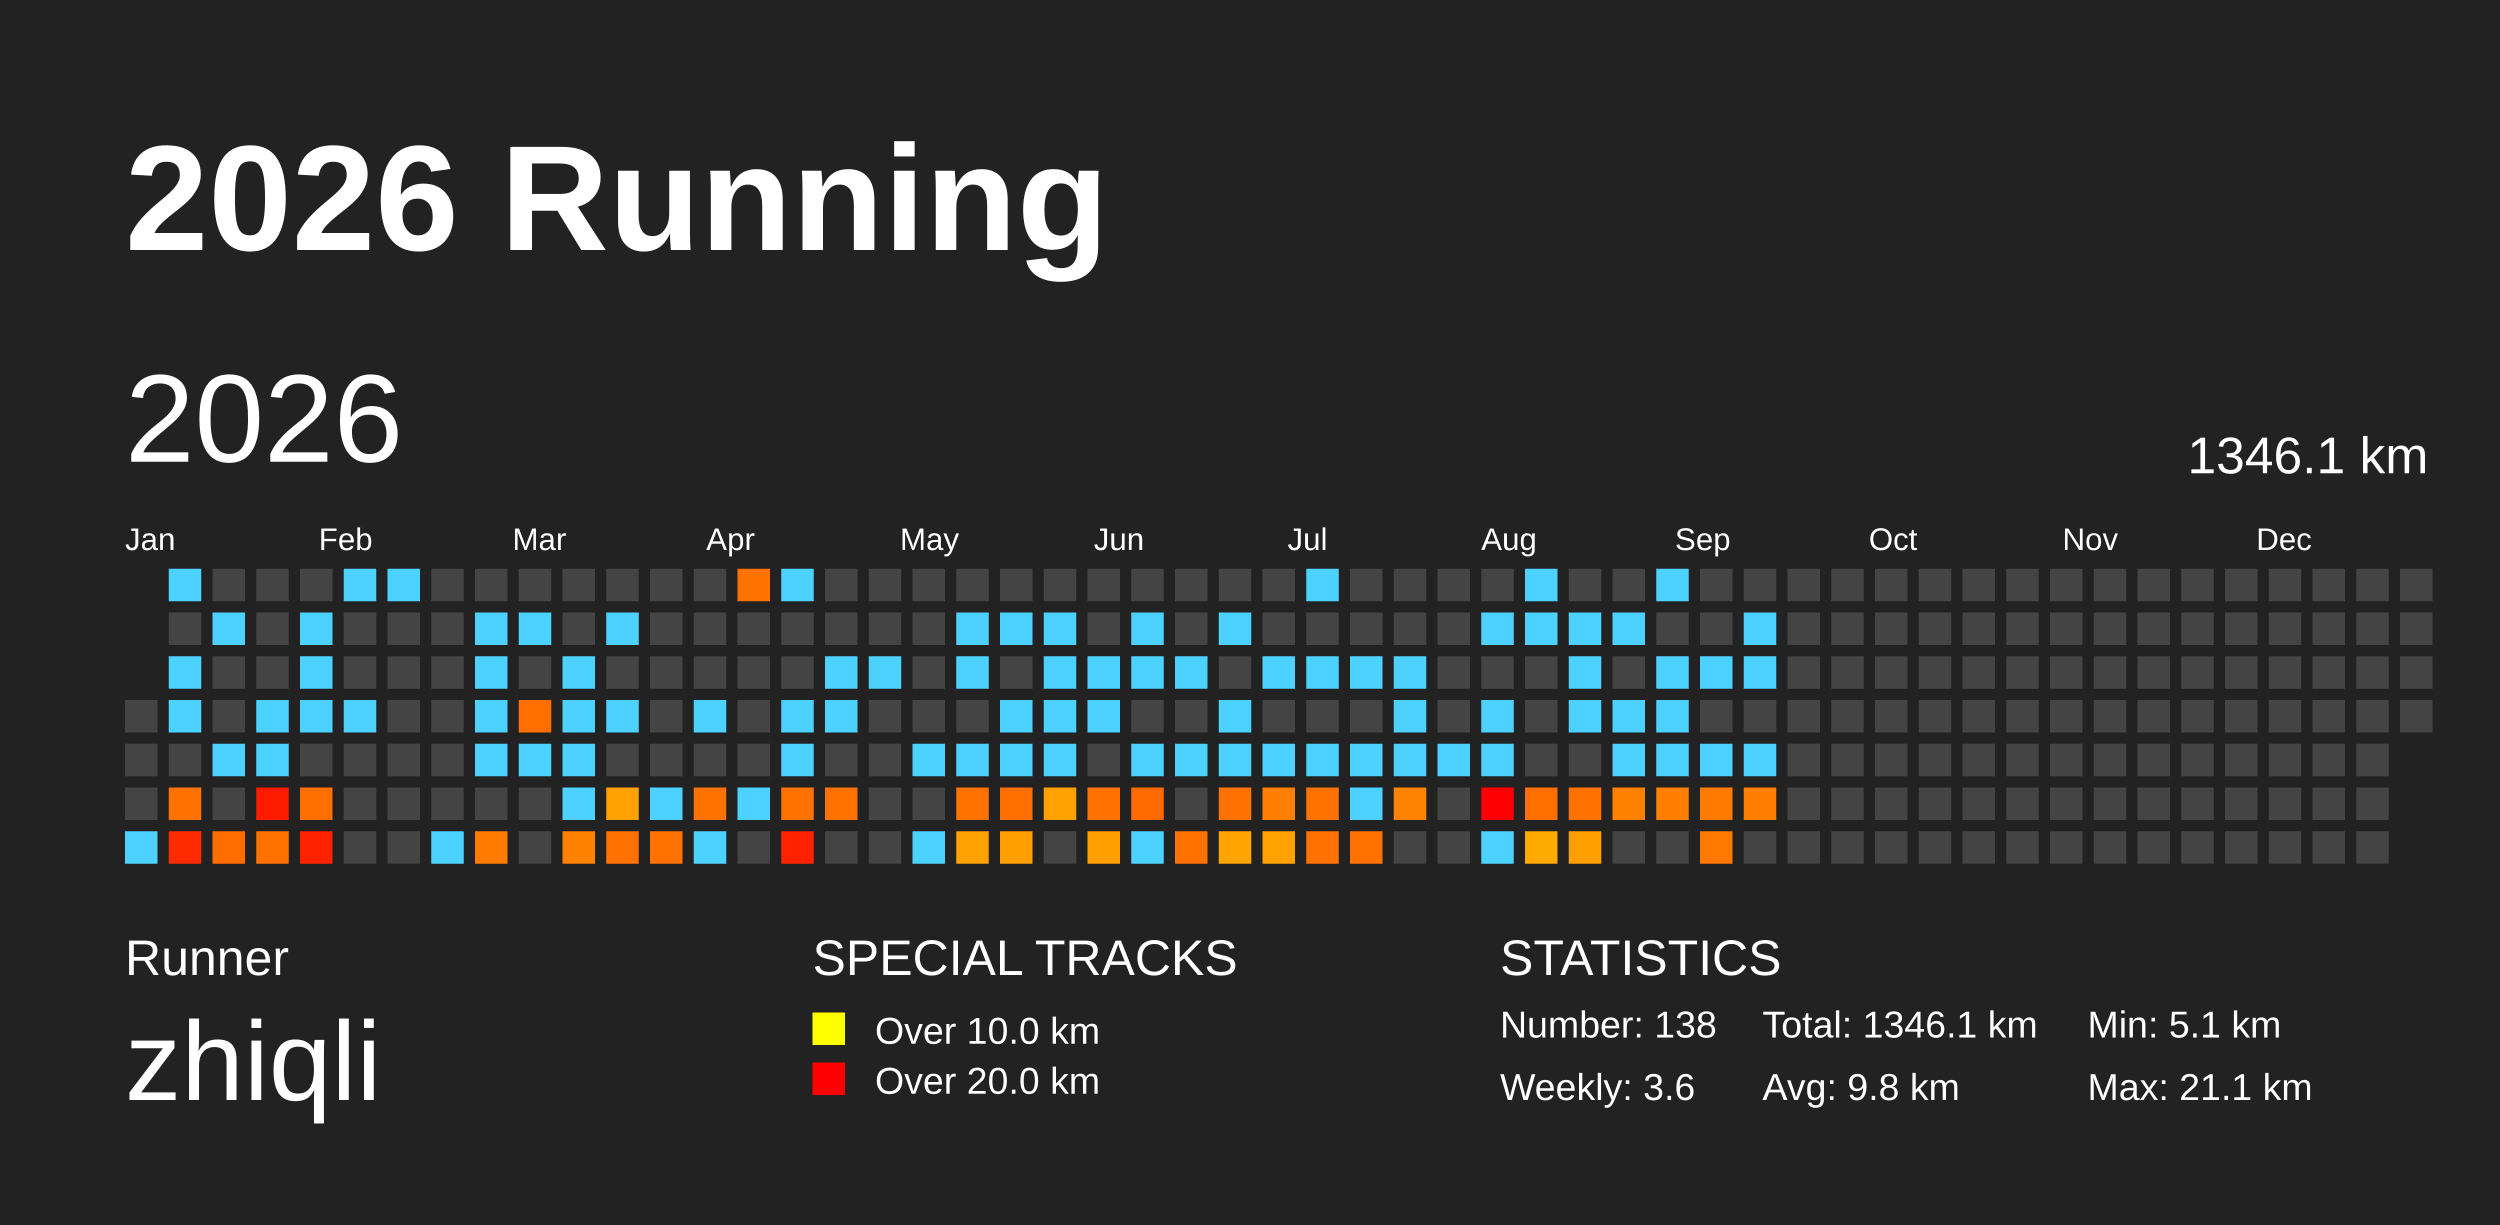
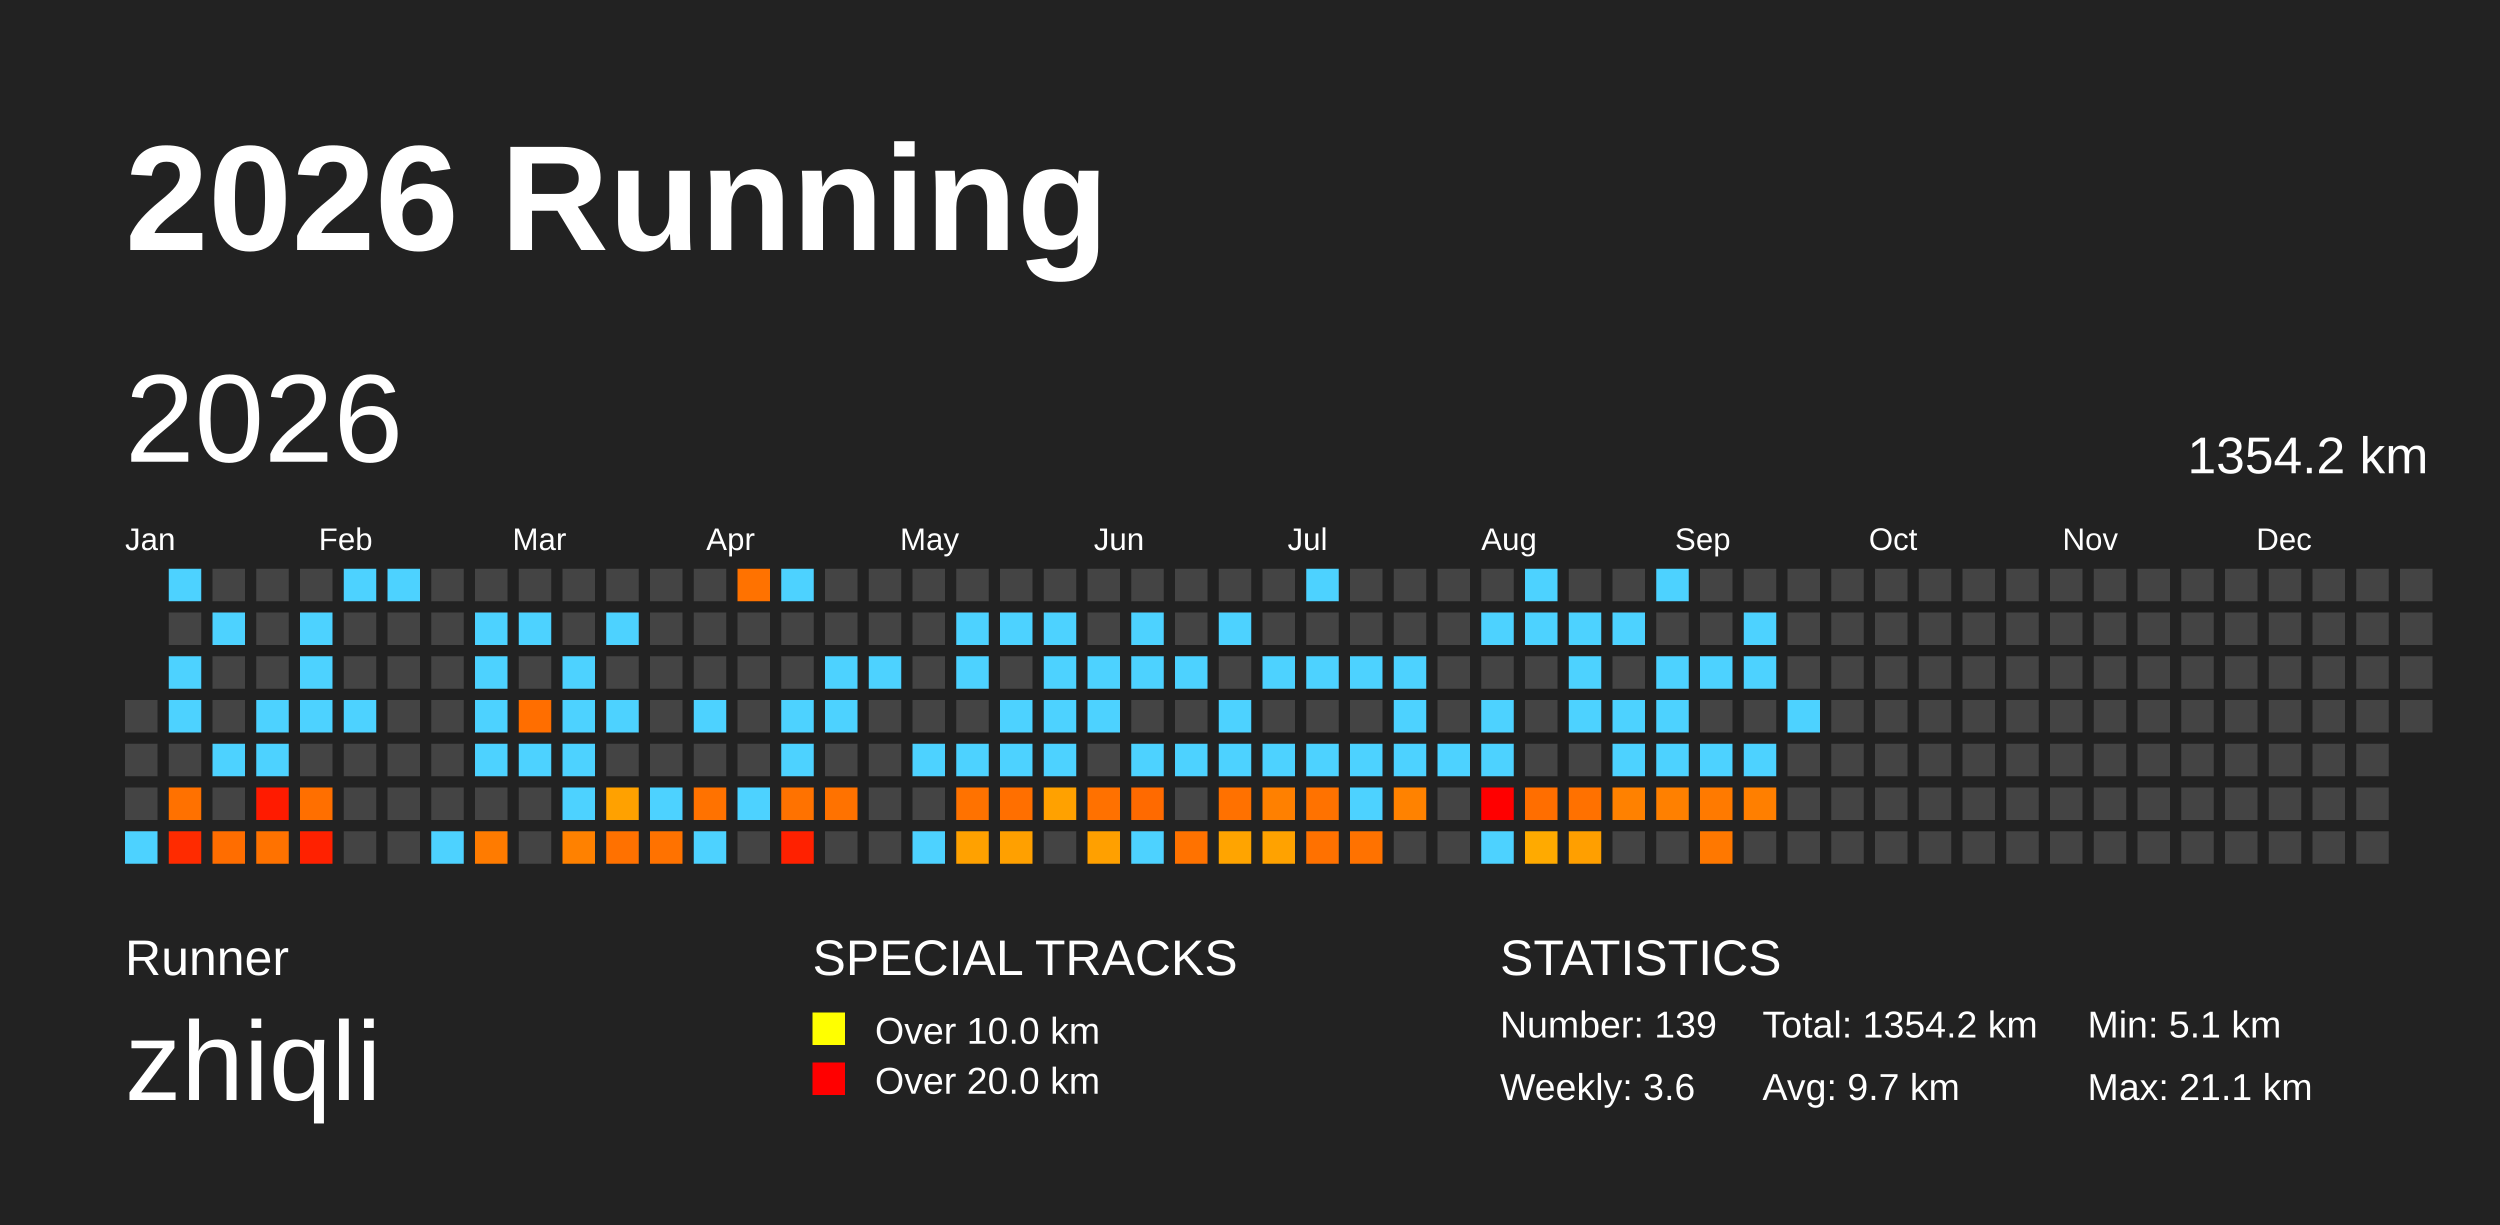
<svg xmlns="http://www.w3.org/2000/svg" baseProfile="full" height="98mm" version="1.1" viewBox="0,0,200,98" width="200mm">
  <defs />
  <rect fill="#222222" height="98" width="200" x="0" y="0" />
  <text fill="#FFFFFF" style="font-size:12px; font-family:Arial; font-weight:bold;" x="10" y="20">2026 Running</text>
  <text fill="#FFFFFF" style="font-size:4px; font-family:Arial" x="10" y="78">Runner</text>
  <text fill="#FFFFFF" style="font-size:9px; font-family:Arial" x="10" y="88">zhiqli</text>
  <text fill="#FFFFFF" style="font-size:4px; font-family:Arial" x="65" y="78">SPECIAL TRACKS</text>
  <rect fill="yellow" height="2.6" width="2.6" x="65" y="81" />
  <text fill="#FFFFFF" style="font-size:3px; font-family:Arial" x="70" y="83.5">Over 10.0 km</text>
  <rect fill="red" height="2.6" width="2.6" x="65" y="85" />
  <text fill="#FFFFFF" style="font-size:3px; font-family:Arial" x="70" y="87.5">Over 20.0 km</text>
  <text fill="#FFFFFF" style="font-size:4px; font-family:Arial" x="120" y="78">STATISTICS</text>
-   <text fill="#FFFFFF" style="font-size:3px; font-family:Arial" x="120" y="83">Number: 138</text>
+   <text fill="#FFFFFF" style="font-size:3px; font-family:Arial" x="120" y="83">Number: 139</text>
  <text fill="#FFFFFF" style="font-size:3px; font-family:Arial" x="120" y="88">Weekly: 3.6</text>
-   <text fill="#FFFFFF" style="font-size:3px; font-family:Arial" x="141" y="83">Total: 1346.1 km</text>
-   <text fill="#FFFFFF" style="font-size:3px; font-family:Arial" x="141" y="88">Avg: 9.8 km</text>
+   <text fill="#FFFFFF" style="font-size:3px; font-family:Arial" x="141" y="83">Total: 1354.2 km</text>
+   <text fill="#FFFFFF" style="font-size:3px; font-family:Arial" x="141" y="88">Avg: 9.7 km</text>
  <text fill="#FFFFFF" style="font-size:3px; font-family:Arial" x="167" y="83">Min: 5.1 km</text>
  <text fill="#FFFFFF" style="font-size:3px; font-family:Arial" x="167" y="88">Max: 21.1 km</text>
  <text dominant-baseline="hanging" fill="#FFFFFF" style="font-size:10.0px; font-family:Arial;" x="10" y="30">2026</text>
-   <text dominant-baseline="hanging" fill="#FFFFFF" style="font-size:4.125px; font-family:Arial;" x="175" y="35">1346.1 km</text>
+   <text dominant-baseline="hanging" fill="#FFFFFF" style="font-size:4.125px; font-family:Arial;" x="175" y="35">1354.2 km</text>
  <text fill="#FFFFFF" style="font-size:2.5px; font-family:Arial" x="10.0" y="44">Jan</text>
  <text fill="#FFFFFF" style="font-size:2.5px; font-family:Arial" x="25.5" y="44">Feb</text>
  <text fill="#FFFFFF" style="font-size:2.5px; font-family:Arial" x="41.0" y="44">Mar</text>
  <text fill="#FFFFFF" style="font-size:2.5px; font-family:Arial" x="56.5" y="44">Apr</text>
  <text fill="#FFFFFF" style="font-size:2.5px; font-family:Arial" x="72.0" y="44">May</text>
  <text fill="#FFFFFF" style="font-size:2.5px; font-family:Arial" x="87.5" y="44">Jun</text>
  <text fill="#FFFFFF" style="font-size:2.5px; font-family:Arial" x="103.0" y="44">Jul</text>
  <text fill="#FFFFFF" style="font-size:2.5px; font-family:Arial" x="118.5" y="44">Aug</text>
  <text fill="#FFFFFF" style="font-size:2.5px; font-family:Arial" x="134.0" y="44">Sep</text>
  <text fill="#FFFFFF" style="font-size:2.5px; font-family:Arial" x="149.5" y="44">Oct</text>
  <text fill="#FFFFFF" style="font-size:2.5px; font-family:Arial" x="165.0" y="44">Nov</text>
  <text fill="#FFFFFF" style="font-size:2.5px; font-family:Arial" x="180.5" y="44">Dec</text>
  <rect fill="#444444" height="2.6" width="2.6" x="10.0" y="56.0" />
  <rect fill="#444444" height="2.6" width="2.6" x="10.0" y="59.5" />
  <rect fill="#444444" height="2.6" width="2.6" x="10.0" y="63.0" />
  <rect fill="#4dd2ff" height="2.6" width="2.6" x="10.0" y="66.5" />
  <rect fill="#4dd2ff" height="2.6" width="2.6" x="13.5" y="45.5" />
  <rect fill="#444444" height="2.6" width="2.6" x="13.5" y="49.0" />
  <rect fill="#4dd2ff" height="2.6" width="2.6" x="13.5" y="52.5" />
  <rect fill="#4dd2ff" height="2.6" width="2.6" x="13.5" y="56.0" />
  <rect fill="#444444" height="2.6" width="2.6" x="13.5" y="59.5" />
  <rect fill="#ff7100" height="2.6" width="2.6" x="13.5" y="63.0" />
  <rect fill="#ff2b00" height="2.6" width="2.6" x="13.5" y="66.5" />
  <rect fill="#444444" height="2.6" width="2.6" x="17.0" y="45.5" />
  <rect fill="#4dd2ff" height="2.6" width="2.6" x="17.0" y="49.0" />
  <rect fill="#444444" height="2.6" width="2.6" x="17.0" y="52.5" />
  <rect fill="#444444" height="2.6" width="2.6" x="17.0" y="56.0" />
  <rect fill="#4dd2ff" height="2.6" width="2.6" x="17.0" y="59.5" />
  <rect fill="#444444" height="2.6" width="2.6" x="17.0" y="63.0" />
  <rect fill="#ff6d00" height="2.6" width="2.6" x="17.0" y="66.5" />
  <rect fill="#444444" height="2.6" width="2.6" x="20.5" y="45.5" />
  <rect fill="#444444" height="2.6" width="2.6" x="20.5" y="49.0" />
  <rect fill="#444444" height="2.6" width="2.6" x="20.5" y="52.5" />
  <rect fill="#4dd2ff" height="2.6" width="2.6" x="20.5" y="56.0" />
  <rect fill="#4dd2ff" height="2.6" width="2.6" x="20.5" y="59.5" />
  <rect fill="#ff1b00" height="2.6" width="2.6" x="20.5" y="63.0" />
  <rect fill="#ff7200" height="2.6" width="2.6" x="20.5" y="66.5" />
  <rect fill="#444444" height="2.6" width="2.6" x="24.0" y="45.5" />
  <rect fill="#4dd2ff" height="2.6" width="2.6" x="24.0" y="49.0" />
  <rect fill="#4dd2ff" height="2.6" width="2.6" x="24.0" y="52.5" />
  <rect fill="#4dd2ff" height="2.6" width="2.6" x="24.0" y="56.0" />
  <rect fill="#444444" height="2.6" width="2.6" x="24.0" y="59.5" />
  <rect fill="#ff6f00" height="2.6" width="2.6" x="24.0" y="63.0" />
  <rect fill="#ff2100" height="2.6" width="2.6" x="24.0" y="66.5" />
  <rect fill="#4dd2ff" height="2.6" width="2.6" x="27.5" y="45.5" />
  <rect fill="#444444" height="2.6" width="2.6" x="27.5" y="49.0" />
  <rect fill="#444444" height="2.6" width="2.6" x="27.5" y="52.5" />
  <rect fill="#4dd2ff" height="2.6" width="2.6" x="27.5" y="56.0" />
  <rect fill="#444444" height="2.6" width="2.6" x="27.5" y="59.5" />
  <rect fill="#444444" height="2.6" width="2.6" x="27.5" y="63.0" />
  <rect fill="#444444" height="2.6" width="2.6" x="27.5" y="66.5" />
  <rect fill="#4dd2ff" height="2.6" width="2.6" x="31.0" y="45.5" />
  <rect fill="#444444" height="2.6" width="2.6" x="31.0" y="49.0" />
  <rect fill="#444444" height="2.6" width="2.6" x="31.0" y="52.5" />
  <rect fill="#444444" height="2.6" width="2.6" x="31.0" y="56.0" />
  <rect fill="#444444" height="2.6" width="2.6" x="31.0" y="59.5" />
  <rect fill="#444444" height="2.6" width="2.6" x="31.0" y="63.0" />
  <rect fill="#444444" height="2.6" width="2.6" x="31.0" y="66.5" />
  <rect fill="#444444" height="2.6" width="2.6" x="34.5" y="45.5" />
  <rect fill="#444444" height="2.6" width="2.6" x="34.5" y="49.0" />
  <rect fill="#444444" height="2.6" width="2.6" x="34.5" y="52.5" />
  <rect fill="#444444" height="2.6" width="2.6" x="34.5" y="56.0" />
  <rect fill="#444444" height="2.6" width="2.6" x="34.5" y="59.5" />
  <rect fill="#444444" height="2.6" width="2.6" x="34.5" y="63.0" />
  <rect fill="#4dd2ff" height="2.6" width="2.6" x="34.5" y="66.5" />
  <rect fill="#444444" height="2.6" width="2.6" x="38.0" y="45.5" />
  <rect fill="#4dd2ff" height="2.6" width="2.6" x="38.0" y="49.0" />
  <rect fill="#4dd2ff" height="2.6" width="2.6" x="38.0" y="52.5" />
  <rect fill="#4dd2ff" height="2.6" width="2.6" x="38.0" y="56.0" />
  <rect fill="#4dd2ff" height="2.6" width="2.6" x="38.0" y="59.5" />
  <rect fill="#444444" height="2.6" width="2.6" x="38.0" y="63.0" />
  <rect fill="#ff7b00" height="2.6" width="2.6" x="38.0" y="66.5" />
  <rect fill="#444444" height="2.6" width="2.6" x="41.5" y="45.5" />
  <rect fill="#4dd2ff" height="2.6" width="2.6" x="41.5" y="49.0" />
  <rect fill="#444444" height="2.6" width="2.6" x="41.5" y="52.5" />
  <rect fill="#ff6e00" height="2.6" width="2.6" x="41.5" y="56.0" />
  <rect fill="#4dd2ff" height="2.6" width="2.6" x="41.5" y="59.5" />
  <rect fill="#444444" height="2.6" width="2.6" x="41.5" y="63.0" />
  <rect fill="#444444" height="2.6" width="2.6" x="41.5" y="66.5" />
  <rect fill="#444444" height="2.6" width="2.6" x="45.0" y="45.5" />
  <rect fill="#444444" height="2.6" width="2.6" x="45.0" y="49.0" />
  <rect fill="#4dd2ff" height="2.6" width="2.6" x="45.0" y="52.5" />
  <rect fill="#4dd2ff" height="2.6" width="2.6" x="45.0" y="56.0" />
  <rect fill="#4dd2ff" height="2.6" width="2.6" x="45.0" y="59.5" />
  <rect fill="#4dd2ff" height="2.6" width="2.6" x="45.0" y="63.0" />
  <rect fill="#ff8100" height="2.6" width="2.6" x="45.0" y="66.5" />
  <rect fill="#444444" height="2.6" width="2.6" x="48.5" y="45.5" />
  <rect fill="#4dd2ff" height="2.6" width="2.6" x="48.5" y="49.0" />
  <rect fill="#444444" height="2.6" width="2.6" x="48.5" y="52.5" />
  <rect fill="#4dd2ff" height="2.6" width="2.6" x="48.5" y="56.0" />
  <rect fill="#444444" height="2.6" width="2.6" x="48.5" y="59.5" />
  <rect fill="#ffa100" height="2.6" width="2.6" x="48.5" y="63.0" />
  <rect fill="#ff7100" height="2.6" width="2.6" x="48.5" y="66.5" />
  <rect fill="#444444" height="2.6" width="2.6" x="52.0" y="45.5" />
  <rect fill="#444444" height="2.6" width="2.6" x="52.0" y="49.0" />
  <rect fill="#444444" height="2.6" width="2.6" x="52.0" y="52.5" />
  <rect fill="#444444" height="2.6" width="2.6" x="52.0" y="56.0" />
  <rect fill="#444444" height="2.6" width="2.6" x="52.0" y="59.5" />
  <rect fill="#4dd2ff" height="2.6" width="2.6" x="52.0" y="63.0" />
  <rect fill="#ff7200" height="2.6" width="2.6" x="52.0" y="66.5" />
  <rect fill="#444444" height="2.6" width="2.6" x="55.5" y="45.5" />
  <rect fill="#444444" height="2.6" width="2.6" x="55.5" y="49.0" />
  <rect fill="#444444" height="2.6" width="2.6" x="55.5" y="52.5" />
  <rect fill="#4dd2ff" height="2.6" width="2.6" x="55.5" y="56.0" />
  <rect fill="#444444" height="2.6" width="2.6" x="55.5" y="59.5" />
  <rect fill="#ff7200" height="2.6" width="2.6" x="55.5" y="63.0" />
  <rect fill="#4dd2ff" height="2.6" width="2.6" x="55.5" y="66.5" />
  <rect fill="#ff7200" height="2.6" width="2.6" x="59.0" y="45.5" />
  <rect fill="#444444" height="2.6" width="2.6" x="59.0" y="49.0" />
  <rect fill="#444444" height="2.6" width="2.6" x="59.0" y="52.5" />
  <rect fill="#444444" height="2.6" width="2.6" x="59.0" y="56.0" />
  <rect fill="#444444" height="2.6" width="2.6" x="59.0" y="59.5" />
  <rect fill="#4dd2ff" height="2.6" width="2.6" x="59.0" y="63.0" />
  <rect fill="#444444" height="2.6" width="2.6" x="59.0" y="66.5" />
  <rect fill="#4dd2ff" height="2.6" width="2.6" x="62.5" y="45.5" />
  <rect fill="#444444" height="2.6" width="2.6" x="62.5" y="49.0" />
  <rect fill="#444444" height="2.6" width="2.6" x="62.5" y="52.5" />
  <rect fill="#4dd2ff" height="2.6" width="2.6" x="62.5" y="56.0" />
  <rect fill="#4dd2ff" height="2.6" width="2.6" x="62.5" y="59.5" />
  <rect fill="#ff7200" height="2.6" width="2.6" x="62.5" y="63.0" />
  <rect fill="#ff2100" height="2.6" width="2.6" x="62.5" y="66.5" />
  <rect fill="#444444" height="2.6" width="2.6" x="66.0" y="45.5" />
  <rect fill="#444444" height="2.6" width="2.6" x="66.0" y="49.0" />
  <rect fill="#4dd2ff" height="2.6" width="2.6" x="66.0" y="52.5" />
  <rect fill="#4dd2ff" height="2.6" width="2.6" x="66.0" y="56.0" />
  <rect fill="#444444" height="2.6" width="2.6" x="66.0" y="59.5" />
  <rect fill="#ff7200" height="2.6" width="2.6" x="66.0" y="63.0" />
  <rect fill="#444444" height="2.6" width="2.6" x="66.0" y="66.5" />
  <rect fill="#444444" height="2.6" width="2.6" x="69.5" y="45.5" />
  <rect fill="#444444" height="2.6" width="2.6" x="69.5" y="49.0" />
  <rect fill="#4dd2ff" height="2.6" width="2.6" x="69.5" y="52.5" />
  <rect fill="#444444" height="2.6" width="2.6" x="69.5" y="56.0" />
  <rect fill="#444444" height="2.6" width="2.6" x="69.5" y="59.5" />
  <rect fill="#444444" height="2.6" width="2.6" x="69.5" y="63.0" />
  <rect fill="#444444" height="2.6" width="2.6" x="69.5" y="66.5" />
  <rect fill="#444444" height="2.6" width="2.6" x="73.0" y="45.5" />
  <rect fill="#444444" height="2.6" width="2.6" x="73.0" y="49.0" />
  <rect fill="#444444" height="2.6" width="2.6" x="73.0" y="52.5" />
  <rect fill="#444444" height="2.6" width="2.6" x="73.0" y="56.0" />
  <rect fill="#4dd2ff" height="2.6" width="2.6" x="73.0" y="59.5" />
  <rect fill="#444444" height="2.6" width="2.6" x="73.0" y="63.0" />
  <rect fill="#4dd2ff" height="2.6" width="2.6" x="73.0" y="66.5" />
  <rect fill="#444444" height="2.6" width="2.6" x="76.5" y="45.5" />
  <rect fill="#4dd2ff" height="2.6" width="2.6" x="76.5" y="49.0" />
  <rect fill="#4dd2ff" height="2.6" width="2.6" x="76.5" y="52.5" />
  <rect fill="#444444" height="2.6" width="2.6" x="76.5" y="56.0" />
  <rect fill="#4dd2ff" height="2.6" width="2.6" x="76.5" y="59.5" />
  <rect fill="#ff7200" height="2.6" width="2.6" x="76.5" y="63.0" />
  <rect fill="#ffa100" height="2.6" width="2.6" x="76.5" y="66.5" />
  <rect fill="#444444" height="2.6" width="2.6" x="80.0" y="45.5" />
  <rect fill="#4dd2ff" height="2.6" width="2.6" x="80.0" y="49.0" />
  <rect fill="#444444" height="2.6" width="2.6" x="80.0" y="52.5" />
  <rect fill="#4dd2ff" height="2.6" width="2.6" x="80.0" y="56.0" />
  <rect fill="#4dd2ff" height="2.6" width="2.6" x="80.0" y="59.5" />
  <rect fill="#ff6f00" height="2.6" width="2.6" x="80.0" y="63.0" />
  <rect fill="#ffa000" height="2.6" width="2.6" x="80.0" y="66.5" />
  <rect fill="#444444" height="2.6" width="2.6" x="83.5" y="45.5" />
  <rect fill="#4dd2ff" height="2.6" width="2.6" x="83.5" y="49.0" />
  <rect fill="#4dd2ff" height="2.6" width="2.6" x="83.5" y="52.5" />
  <rect fill="#4dd2ff" height="2.6" width="2.6" x="83.5" y="56.0" />
  <rect fill="#4dd2ff" height="2.6" width="2.6" x="83.5" y="59.5" />
  <rect fill="#ffa100" height="2.6" width="2.6" x="83.5" y="63.0" />
  <rect fill="#444444" height="2.6" width="2.6" x="83.5" y="66.5" />
  <rect fill="#444444" height="2.6" width="2.6" x="87.0" y="45.5" />
  <rect fill="#444444" height="2.6" width="2.6" x="87.0" y="49.0" />
  <rect fill="#4dd2ff" height="2.6" width="2.6" x="87.0" y="52.5" />
  <rect fill="#4dd2ff" height="2.6" width="2.6" x="87.0" y="56.0" />
  <rect fill="#444444" height="2.6" width="2.6" x="87.0" y="59.5" />
  <rect fill="#ff7100" height="2.6" width="2.6" x="87.0" y="63.0" />
  <rect fill="#ffa000" height="2.6" width="2.6" x="87.0" y="66.5" />
  <rect fill="#444444" height="2.6" width="2.6" x="90.5" y="45.5" />
  <rect fill="#4dd2ff" height="2.6" width="2.6" x="90.5" y="49.0" />
  <rect fill="#4dd2ff" height="2.6" width="2.6" x="90.5" y="52.5" />
  <rect fill="#444444" height="2.6" width="2.6" x="90.5" y="56.0" />
  <rect fill="#4dd2ff" height="2.6" width="2.6" x="90.5" y="59.5" />
  <rect fill="#ff6a00" height="2.6" width="2.6" x="90.5" y="63.0" />
  <rect fill="#4dd2ff" height="2.6" width="2.6" x="90.5" y="66.5" />
  <rect fill="#444444" height="2.6" width="2.6" x="94.0" y="45.5" />
  <rect fill="#444444" height="2.6" width="2.6" x="94.0" y="49.0" />
  <rect fill="#4dd2ff" height="2.6" width="2.6" x="94.0" y="52.5" />
  <rect fill="#444444" height="2.6" width="2.6" x="94.0" y="56.0" />
  <rect fill="#4dd2ff" height="2.6" width="2.6" x="94.0" y="59.5" />
  <rect fill="#444444" height="2.6" width="2.6" x="94.0" y="63.0" />
  <rect fill="#ff7200" height="2.6" width="2.6" x="94.0" y="66.5" />
  <rect fill="#444444" height="2.6" width="2.6" x="97.5" y="45.5" />
  <rect fill="#4dd2ff" height="2.6" width="2.6" x="97.5" y="49.0" />
  <rect fill="#444444" height="2.6" width="2.6" x="97.5" y="52.5" />
  <rect fill="#4dd2ff" height="2.6" width="2.6" x="97.5" y="56.0" />
  <rect fill="#4dd2ff" height="2.6" width="2.6" x="97.5" y="59.5" />
  <rect fill="#ff7100" height="2.6" width="2.6" x="97.5" y="63.0" />
  <rect fill="#ffa400" height="2.6" width="2.6" x="97.5" y="66.5" />
  <rect fill="#444444" height="2.6" width="2.6" x="101.0" y="45.5" />
  <rect fill="#444444" height="2.6" width="2.6" x="101.0" y="49.0" />
  <rect fill="#4dd2ff" height="2.6" width="2.6" x="101.0" y="52.5" />
  <rect fill="#444444" height="2.6" width="2.6" x="101.0" y="56.0" />
  <rect fill="#4dd2ff" height="2.6" width="2.6" x="101.0" y="59.5" />
  <rect fill="#ff8000" height="2.6" width="2.6" x="101.0" y="63.0" />
  <rect fill="#ffa200" height="2.6" width="2.6" x="101.0" y="66.5" />
  <rect fill="#4dd2ff" height="2.6" width="2.6" x="104.5" y="45.5" />
  <rect fill="#444444" height="2.6" width="2.6" x="104.5" y="49.0" />
  <rect fill="#4dd2ff" height="2.6" width="2.6" x="104.5" y="52.5" />
  <rect fill="#444444" height="2.6" width="2.6" x="104.5" y="56.0" />
  <rect fill="#4dd2ff" height="2.6" width="2.6" x="104.5" y="59.5" />
  <rect fill="#ff7200" height="2.6" width="2.6" x="104.5" y="63.0" />
  <rect fill="#ff7100" height="2.6" width="2.6" x="104.5" y="66.5" />
  <rect fill="#444444" height="2.6" width="2.6" x="108.0" y="45.5" />
  <rect fill="#444444" height="2.6" width="2.6" x="108.0" y="49.0" />
  <rect fill="#4dd2ff" height="2.6" width="2.6" x="108.0" y="52.5" />
  <rect fill="#444444" height="2.6" width="2.6" x="108.0" y="56.0" />
  <rect fill="#4dd2ff" height="2.6" width="2.6" x="108.0" y="59.5" />
  <rect fill="#4dd2ff" height="2.6" width="2.6" x="108.0" y="63.0" />
  <rect fill="#ff7200" height="2.6" width="2.6" x="108.0" y="66.5" />
  <rect fill="#444444" height="2.6" width="2.6" x="111.5" y="45.5" />
  <rect fill="#444444" height="2.6" width="2.6" x="111.5" y="49.0" />
  <rect fill="#4dd2ff" height="2.6" width="2.6" x="111.5" y="52.5" />
  <rect fill="#4dd2ff" height="2.6" width="2.6" x="111.5" y="56.0" />
  <rect fill="#4dd2ff" height="2.6" width="2.6" x="111.5" y="59.5" />
  <rect fill="#ff8200" height="2.6" width="2.6" x="111.5" y="63.0" />
  <rect fill="#444444" height="2.6" width="2.6" x="111.5" y="66.5" />
  <rect fill="#444444" height="2.6" width="2.6" x="115.0" y="45.5" />
  <rect fill="#444444" height="2.6" width="2.6" x="115.0" y="49.0" />
  <rect fill="#444444" height="2.6" width="2.6" x="115.0" y="52.5" />
  <rect fill="#444444" height="2.6" width="2.6" x="115.0" y="56.0" />
  <rect fill="#4dd2ff" height="2.6" width="2.6" x="115.0" y="59.5" />
  <rect fill="#444444" height="2.6" width="2.6" x="115.0" y="63.0" />
  <rect fill="#444444" height="2.6" width="2.6" x="115.0" y="66.5" />
  <rect fill="#444444" height="2.6" width="2.6" x="118.5" y="45.5" />
  <rect fill="#4dd2ff" height="2.6" width="2.6" x="118.5" y="49.0" />
  <rect fill="#444444" height="2.6" width="2.6" x="118.5" y="52.5" />
  <rect fill="#4dd2ff" height="2.6" width="2.6" x="118.5" y="56.0" />
  <rect fill="#4dd2ff" height="2.6" width="2.6" x="118.5" y="59.5" />
  <rect fill="red" height="2.6" width="2.6" x="118.5" y="63.0" />
  <rect fill="#4dd2ff" height="2.6" width="2.6" x="118.5" y="66.5" />
  <rect fill="#4dd2ff" height="2.6" width="2.6" x="122.0" y="45.5" />
  <rect fill="#4dd2ff" height="2.6" width="2.6" x="122.0" y="49.0" />
  <rect fill="#444444" height="2.6" width="2.6" x="122.0" y="52.5" />
  <rect fill="#444444" height="2.6" width="2.6" x="122.0" y="56.0" />
  <rect fill="#444444" height="2.6" width="2.6" x="122.0" y="59.5" />
  <rect fill="#ff6e00" height="2.6" width="2.6" x="122.0" y="63.0" />
  <rect fill="#ffaa00" height="2.6" width="2.6" x="122.0" y="66.5" />
  <rect fill="#444444" height="2.6" width="2.6" x="125.5" y="45.5" />
  <rect fill="#4dd2ff" height="2.6" width="2.6" x="125.5" y="49.0" />
  <rect fill="#4dd2ff" height="2.6" width="2.6" x="125.5" y="52.5" />
  <rect fill="#4dd2ff" height="2.6" width="2.6" x="125.5" y="56.0" />
  <rect fill="#444444" height="2.6" width="2.6" x="125.5" y="59.5" />
  <rect fill="#ff7100" height="2.6" width="2.6" x="125.5" y="63.0" />
  <rect fill="#ff9f00" height="2.6" width="2.6" x="125.5" y="66.5" />
  <rect fill="#444444" height="2.6" width="2.6" x="129.0" y="45.5" />
  <rect fill="#4dd2ff" height="2.6" width="2.6" x="129.0" y="49.0" />
  <rect fill="#444444" height="2.6" width="2.6" x="129.0" y="52.5" />
  <rect fill="#4dd2ff" height="2.6" width="2.6" x="129.0" y="56.0" />
  <rect fill="#4dd2ff" height="2.6" width="2.6" x="129.0" y="59.5" />
  <rect fill="#ff8100" height="2.6" width="2.6" x="129.0" y="63.0" />
  <rect fill="#444444" height="2.6" width="2.6" x="129.0" y="66.5" />
  <rect fill="#4dd2ff" height="2.6" width="2.6" x="132.5" y="45.5" />
  <rect fill="#444444" height="2.6" width="2.6" x="132.5" y="49.0" />
  <rect fill="#4dd2ff" height="2.6" width="2.6" x="132.5" y="52.5" />
  <rect fill="#4dd2ff" height="2.6" width="2.6" x="132.5" y="56.0" />
  <rect fill="#4dd2ff" height="2.6" width="2.6" x="132.5" y="59.5" />
  <rect fill="#ff8000" height="2.6" width="2.6" x="132.5" y="63.0" />
  <rect fill="#444444" height="2.6" width="2.6" x="132.5" y="66.5" />
  <rect fill="#444444" height="2.6" width="2.6" x="136.0" y="45.5" />
  <rect fill="#444444" height="2.6" width="2.6" x="136.0" y="49.0" />
  <rect fill="#4dd2ff" height="2.6" width="2.6" x="136.0" y="52.5" />
  <rect fill="#444444" height="2.6" width="2.6" x="136.0" y="56.0" />
  <rect fill="#4dd2ff" height="2.6" width="2.6" x="136.0" y="59.5" />
  <rect fill="#ff7a00" height="2.6" width="2.6" x="136.0" y="63.0" />
  <rect fill="#ff7800" height="2.6" width="2.6" x="136.0" y="66.5" />
  <rect fill="#444444" height="2.6" width="2.6" x="139.5" y="45.5" />
  <rect fill="#4dd2ff" height="2.6" width="2.6" x="139.5" y="49.0" />
  <rect fill="#4dd2ff" height="2.6" width="2.6" x="139.5" y="52.5" />
  <rect fill="#444444" height="2.6" width="2.6" x="139.5" y="56.0" />
  <rect fill="#4dd2ff" height="2.6" width="2.6" x="139.5" y="59.5" />
  <rect fill="#ff7f00" height="2.6" width="2.6" x="139.5" y="63.0" />
  <rect fill="#444444" height="2.6" width="2.6" x="139.5" y="66.5" />
  <rect fill="#444444" height="2.6" width="2.6" x="143.0" y="45.5" />
  <rect fill="#444444" height="2.6" width="2.6" x="143.0" y="49.0" />
  <rect fill="#444444" height="2.6" width="2.6" x="143.0" y="52.5" />
-   <rect fill="#444444" height="2.6" width="2.6" x="143.0" y="56.0" />
+   <rect fill="#4dd2ff" height="2.6" width="2.6" x="143.0" y="56.0" />
  <rect fill="#444444" height="2.6" width="2.6" x="143.0" y="59.5" />
  <rect fill="#444444" height="2.6" width="2.6" x="143.0" y="63.0" />
  <rect fill="#444444" height="2.6" width="2.6" x="143.0" y="66.5" />
  <rect fill="#444444" height="2.6" width="2.6" x="146.5" y="45.5" />
  <rect fill="#444444" height="2.6" width="2.6" x="146.5" y="49.0" />
  <rect fill="#444444" height="2.6" width="2.6" x="146.5" y="52.5" />
  <rect fill="#444444" height="2.6" width="2.6" x="146.5" y="56.0" />
  <rect fill="#444444" height="2.6" width="2.6" x="146.5" y="59.5" />
  <rect fill="#444444" height="2.6" width="2.6" x="146.5" y="63.0" />
  <rect fill="#444444" height="2.6" width="2.6" x="146.5" y="66.5" />
  <rect fill="#444444" height="2.6" width="2.6" x="150.0" y="45.5" />
  <rect fill="#444444" height="2.6" width="2.6" x="150.0" y="49.0" />
  <rect fill="#444444" height="2.6" width="2.6" x="150.0" y="52.5" />
  <rect fill="#444444" height="2.6" width="2.6" x="150.0" y="56.0" />
  <rect fill="#444444" height="2.6" width="2.6" x="150.0" y="59.5" />
  <rect fill="#444444" height="2.6" width="2.6" x="150.0" y="63.0" />
  <rect fill="#444444" height="2.6" width="2.6" x="150.0" y="66.5" />
  <rect fill="#444444" height="2.6" width="2.6" x="153.5" y="45.5" />
  <rect fill="#444444" height="2.6" width="2.6" x="153.5" y="49.0" />
  <rect fill="#444444" height="2.6" width="2.6" x="153.5" y="52.5" />
  <rect fill="#444444" height="2.6" width="2.6" x="153.5" y="56.0" />
  <rect fill="#444444" height="2.6" width="2.6" x="153.5" y="59.5" />
  <rect fill="#444444" height="2.6" width="2.6" x="153.5" y="63.0" />
  <rect fill="#444444" height="2.6" width="2.6" x="153.5" y="66.5" />
  <rect fill="#444444" height="2.6" width="2.6" x="157.0" y="45.5" />
  <rect fill="#444444" height="2.6" width="2.6" x="157.0" y="49.0" />
  <rect fill="#444444" height="2.6" width="2.6" x="157.0" y="52.5" />
  <rect fill="#444444" height="2.6" width="2.6" x="157.0" y="56.0" />
  <rect fill="#444444" height="2.6" width="2.6" x="157.0" y="59.5" />
  <rect fill="#444444" height="2.6" width="2.6" x="157.0" y="63.0" />
  <rect fill="#444444" height="2.6" width="2.6" x="157.0" y="66.5" />
  <rect fill="#444444" height="2.6" width="2.6" x="160.5" y="45.5" />
  <rect fill="#444444" height="2.6" width="2.6" x="160.5" y="49.0" />
  <rect fill="#444444" height="2.6" width="2.6" x="160.5" y="52.5" />
  <rect fill="#444444" height="2.6" width="2.6" x="160.5" y="56.0" />
  <rect fill="#444444" height="2.6" width="2.6" x="160.5" y="59.5" />
  <rect fill="#444444" height="2.6" width="2.6" x="160.5" y="63.0" />
  <rect fill="#444444" height="2.6" width="2.6" x="160.5" y="66.5" />
  <rect fill="#444444" height="2.6" width="2.6" x="164.0" y="45.5" />
  <rect fill="#444444" height="2.6" width="2.6" x="164.0" y="49.0" />
  <rect fill="#444444" height="2.6" width="2.6" x="164.0" y="52.5" />
  <rect fill="#444444" height="2.6" width="2.6" x="164.0" y="56.0" />
  <rect fill="#444444" height="2.6" width="2.6" x="164.0" y="59.5" />
  <rect fill="#444444" height="2.6" width="2.6" x="164.0" y="63.0" />
  <rect fill="#444444" height="2.6" width="2.6" x="164.0" y="66.5" />
  <rect fill="#444444" height="2.6" width="2.6" x="167.5" y="45.5" />
  <rect fill="#444444" height="2.6" width="2.6" x="167.5" y="49.0" />
  <rect fill="#444444" height="2.6" width="2.6" x="167.5" y="52.5" />
  <rect fill="#444444" height="2.6" width="2.6" x="167.5" y="56.0" />
  <rect fill="#444444" height="2.6" width="2.6" x="167.5" y="59.5" />
  <rect fill="#444444" height="2.6" width="2.6" x="167.5" y="63.0" />
  <rect fill="#444444" height="2.6" width="2.6" x="167.5" y="66.5" />
  <rect fill="#444444" height="2.6" width="2.6" x="171.0" y="45.5" />
  <rect fill="#444444" height="2.6" width="2.6" x="171.0" y="49.0" />
  <rect fill="#444444" height="2.6" width="2.6" x="171.0" y="52.5" />
  <rect fill="#444444" height="2.6" width="2.6" x="171.0" y="56.0" />
  <rect fill="#444444" height="2.6" width="2.6" x="171.0" y="59.5" />
  <rect fill="#444444" height="2.6" width="2.6" x="171.0" y="63.0" />
  <rect fill="#444444" height="2.6" width="2.6" x="171.0" y="66.5" />
  <rect fill="#444444" height="2.6" width="2.6" x="174.5" y="45.5" />
  <rect fill="#444444" height="2.6" width="2.6" x="174.5" y="49.0" />
  <rect fill="#444444" height="2.6" width="2.6" x="174.5" y="52.5" />
  <rect fill="#444444" height="2.6" width="2.6" x="174.5" y="56.0" />
  <rect fill="#444444" height="2.6" width="2.6" x="174.5" y="59.5" />
  <rect fill="#444444" height="2.6" width="2.6" x="174.5" y="63.0" />
  <rect fill="#444444" height="2.6" width="2.6" x="174.5" y="66.5" />
  <rect fill="#444444" height="2.6" width="2.6" x="178.0" y="45.5" />
  <rect fill="#444444" height="2.6" width="2.6" x="178.0" y="49.0" />
  <rect fill="#444444" height="2.6" width="2.6" x="178.0" y="52.5" />
  <rect fill="#444444" height="2.6" width="2.6" x="178.0" y="56.0" />
  <rect fill="#444444" height="2.6" width="2.6" x="178.0" y="59.5" />
  <rect fill="#444444" height="2.6" width="2.6" x="178.0" y="63.0" />
  <rect fill="#444444" height="2.6" width="2.6" x="178.0" y="66.5" />
  <rect fill="#444444" height="2.6" width="2.6" x="181.5" y="45.5" />
  <rect fill="#444444" height="2.6" width="2.6" x="181.5" y="49.0" />
  <rect fill="#444444" height="2.6" width="2.6" x="181.5" y="52.5" />
  <rect fill="#444444" height="2.6" width="2.6" x="181.5" y="56.0" />
  <rect fill="#444444" height="2.6" width="2.6" x="181.5" y="59.5" />
  <rect fill="#444444" height="2.6" width="2.6" x="181.5" y="63.0" />
  <rect fill="#444444" height="2.6" width="2.6" x="181.5" y="66.5" />
  <rect fill="#444444" height="2.6" width="2.6" x="185.0" y="45.5" />
  <rect fill="#444444" height="2.6" width="2.6" x="185.0" y="49.0" />
  <rect fill="#444444" height="2.6" width="2.6" x="185.0" y="52.5" />
  <rect fill="#444444" height="2.6" width="2.6" x="185.0" y="56.0" />
  <rect fill="#444444" height="2.6" width="2.6" x="185.0" y="59.5" />
  <rect fill="#444444" height="2.6" width="2.6" x="185.0" y="63.0" />
  <rect fill="#444444" height="2.6" width="2.6" x="185.0" y="66.5" />
  <rect fill="#444444" height="2.6" width="2.6" x="188.5" y="45.5" />
  <rect fill="#444444" height="2.6" width="2.6" x="188.5" y="49.0" />
  <rect fill="#444444" height="2.6" width="2.6" x="188.5" y="52.5" />
  <rect fill="#444444" height="2.6" width="2.6" x="188.5" y="56.0" />
  <rect fill="#444444" height="2.6" width="2.6" x="188.5" y="59.5" />
  <rect fill="#444444" height="2.6" width="2.6" x="188.5" y="63.0" />
  <rect fill="#444444" height="2.6" width="2.6" x="188.5" y="66.5" />
  <rect fill="#444444" height="2.6" width="2.6" x="192.0" y="45.5" />
  <rect fill="#444444" height="2.6" width="2.6" x="192.0" y="49.0" />
  <rect fill="#444444" height="2.6" width="2.6" x="192.0" y="52.5" />
  <rect fill="#444444" height="2.6" width="2.6" x="192.0" y="56.0" />
</svg>
